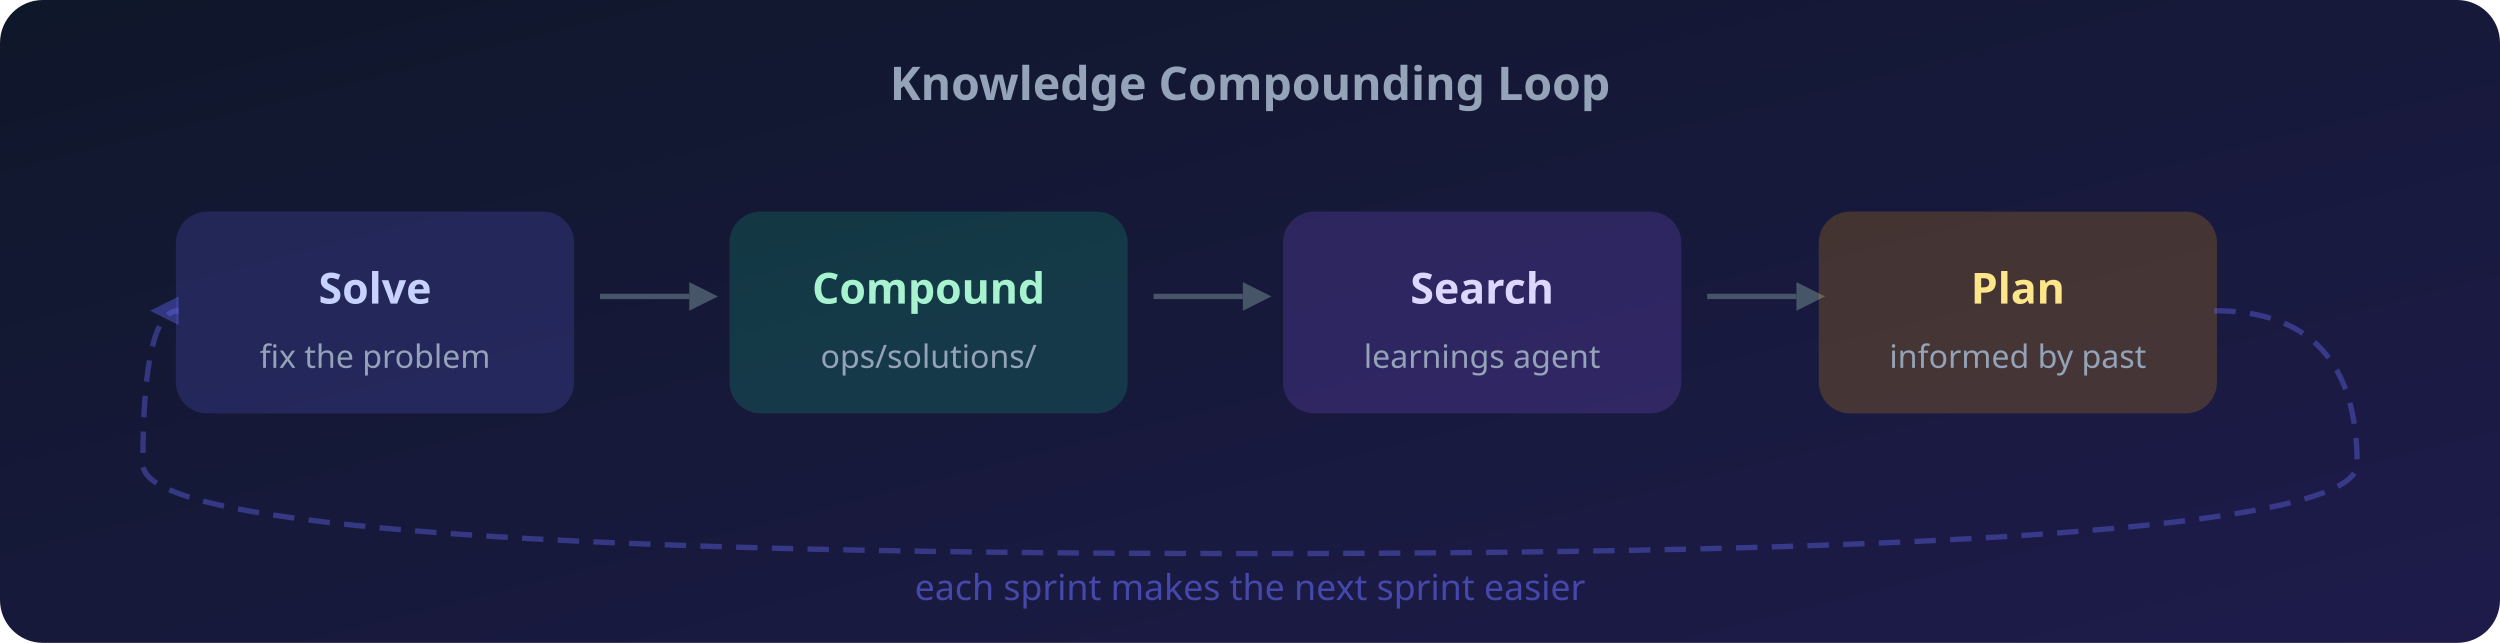
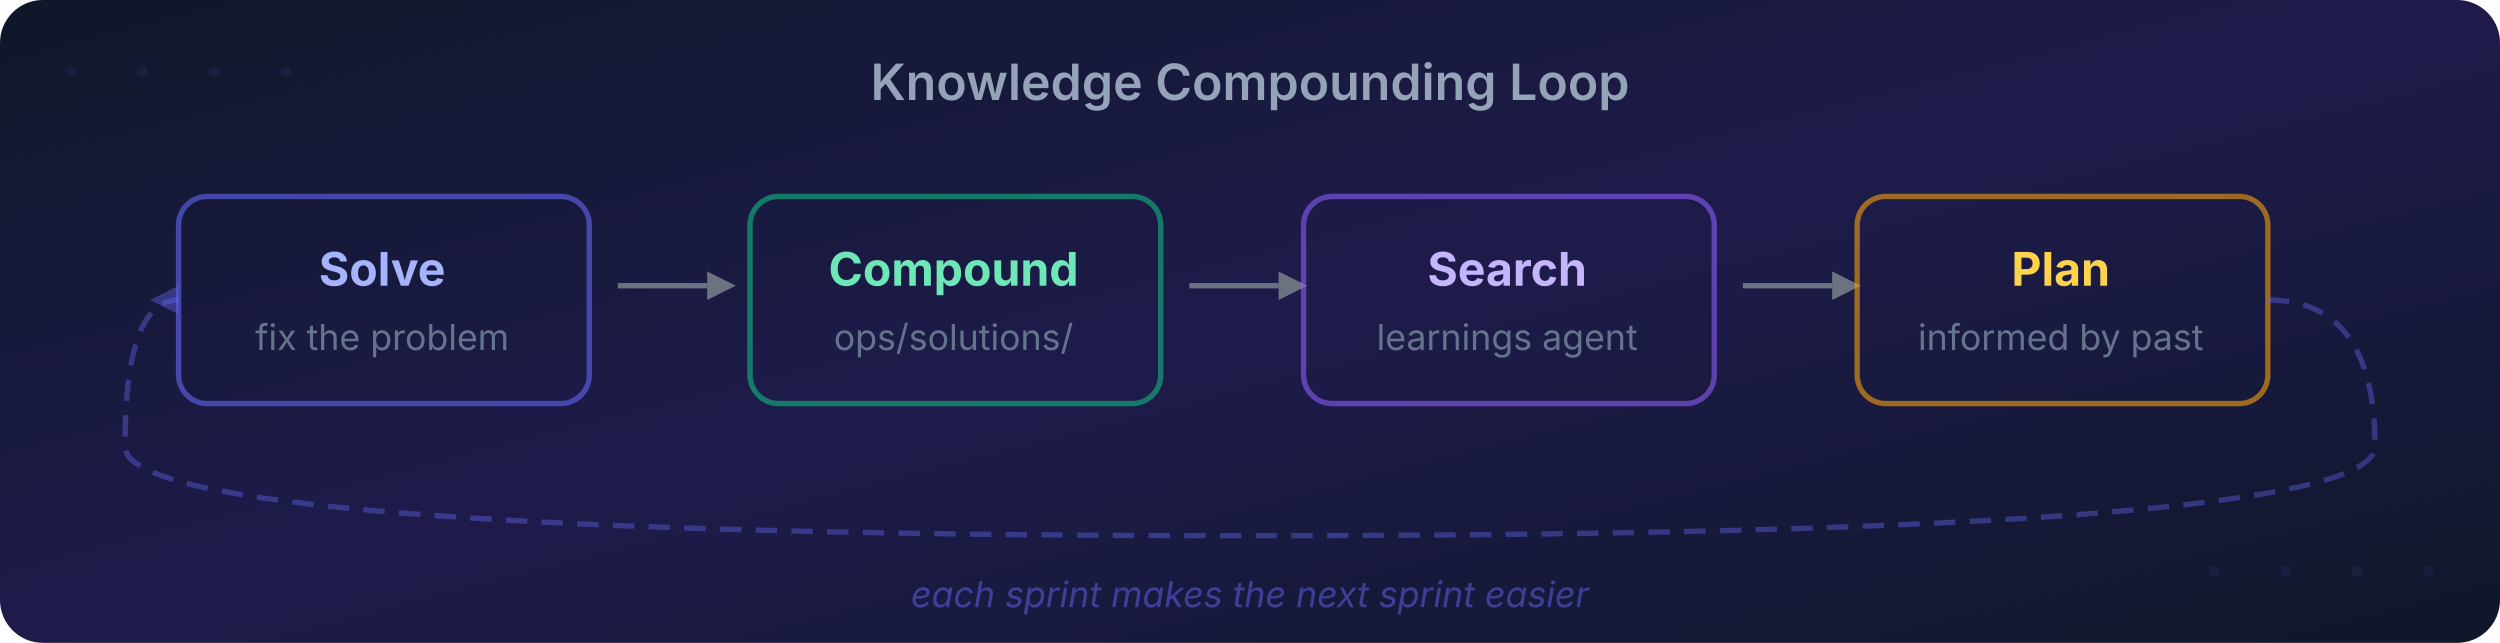
<svg xmlns="http://www.w3.org/2000/svg" viewBox="0 0 700 180">
  <defs>
    <linearGradient id="bg5" x1="0%" y1="0%" x2="100%" y2="100%">
      <stop offset="0%" style="stop-color:#0f172a" />
-       <stop offset="100%" style="stop-color:#1e1b4b" />
+       <stop offset="50%" style="stop-color:#1e1b4b" />
+       <stop offset="100%" style="stop-color:#0f172a" />
    </linearGradient>
  </defs>
  <rect width="700" height="180" fill="url(#bg5)" rx="12" />
-   <text x="350" y="28" text-anchor="middle" font-family="system-ui, sans-serif" font-size="13" font-weight="600" fill="#94a3b8">Knowledge Compounding Loop</text>
-   <g transform="translate(50, 60)">
-     <rect width="110" height="55" rx="8" fill="#6366f1" opacity="0.2" stroke="#6366f1" stroke-width="1.5" />
-     <text x="55" y="25" text-anchor="middle" font-family="system-ui, sans-serif" font-size="12" font-weight="700" fill="#c7d2fe">Solve</text>
-     <text x="55" y="43" text-anchor="middle" font-family="system-ui, sans-serif" font-size="9" fill="#94a3b8">fix the problem</text>
+   <g opacity="0.08" fill="#8b5cf6">
+     <circle cx="20" cy="20" r="1.5" />
+     <circle cx="40" cy="20" r="1.5" />
+     <circle cx="60" cy="20" r="1.5" />
+     <circle cx="80" cy="20" r="1.5" />
+     <circle cx="620" cy="160" r="1.5" />
+     <circle cx="640" cy="160" r="1.5" />
+     <circle cx="660" cy="160" r="1.5" />
+     <circle cx="680" cy="160" r="1.5" />
  </g>
-   <g transform="translate(168, 83)">
-     <line x1="0" y1="0" x2="25" y2="0" stroke="#475569" stroke-width="1.5" />
-     <polygon points="25,-4 33,0 25,4" fill="#475569" />
+   <text x="350" y="28" text-anchor="middle" font-family="system-ui, -apple-system, 'Segoe UI', sans-serif" font-size="14" font-weight="600" fill="#94a3b8">Knowledge Compounding Loop</text>
+   <g transform="translate(50, 55)">
+     <rect width="115" height="58" rx="8" fill="none" stroke="#6366f1" stroke-width="1.5" opacity="0.6" />
+     <text x="57" y="25" text-anchor="middle" font-family="system-ui, -apple-system, sans-serif" font-size="13" font-weight="700" fill="#a5b4fc">Solve</text>
+     <text x="57" y="43" text-anchor="middle" font-family="system-ui, -apple-system, sans-serif" font-size="10" fill="#64748b">fix the problem</text>
  </g>
-   <g transform="translate(205, 60)">
-     <rect width="110" height="55" rx="8" fill="#10b981" opacity="0.2" stroke="#10b981" stroke-width="1.5" />
-     <text x="55" y="25" text-anchor="middle" font-family="system-ui, sans-serif" font-size="12" font-weight="700" fill="#a7f3d0">Compound</text>
-     <text x="55" y="43" text-anchor="middle" font-family="system-ui, sans-serif" font-size="9" fill="#94a3b8">ops/solutions/</text>
+   <g transform="translate(173, 80)">
+     <line x1="0" y1="0" x2="25" y2="0" stroke="#6B7280" stroke-width="1.5" />
+     <polygon points="25,-4 33,0 25,4" fill="#6B7280" />
  </g>
-   <g transform="translate(323, 83)">
-     <line x1="0" y1="0" x2="25" y2="0" stroke="#475569" stroke-width="1.5" />
-     <polygon points="25,-4 33,0 25,4" fill="#475569" />
+   <g transform="translate(210, 55)">
+     <rect width="115" height="58" rx="8" fill="none" stroke="#10b981" stroke-width="1.5" opacity="0.6" />
+     <text x="57" y="25" text-anchor="middle" font-family="system-ui, -apple-system, sans-serif" font-size="13" font-weight="700" fill="#6ee7b7">Compound</text>
+     <text x="57" y="43" text-anchor="middle" font-family="system-ui, -apple-system, sans-serif" font-size="10" fill="#64748b">ops/solutions/</text>
  </g>
-   <g transform="translate(360, 60)">
-     <rect width="110" height="55" rx="8" fill="#8b5cf6" opacity="0.2" stroke="#8b5cf6" stroke-width="1.5" />
-     <text x="55" y="25" text-anchor="middle" font-family="system-ui, sans-serif" font-size="12" font-weight="700" fill="#ddd6fe">Search</text>
-     <text x="55" y="43" text-anchor="middle" font-family="system-ui, sans-serif" font-size="9" fill="#94a3b8">learnings agent</text>
+   <g transform="translate(333, 80)">
+     <line x1="0" y1="0" x2="25" y2="0" stroke="#6B7280" stroke-width="1.5" />
+     <polygon points="25,-4 33,0 25,4" fill="#6B7280" />
  </g>
-   <g transform="translate(478, 83)">
-     <line x1="0" y1="0" x2="25" y2="0" stroke="#475569" stroke-width="1.5" />
-     <polygon points="25,-4 33,0 25,4" fill="#475569" />
+   <g transform="translate(365, 55)">
+     <rect width="115" height="58" rx="8" fill="none" stroke="#8b5cf6" stroke-width="1.5" opacity="0.6" />
+     <text x="57" y="25" text-anchor="middle" font-family="system-ui, -apple-system, sans-serif" font-size="13" font-weight="700" fill="#c4b5fd">Search</text>
+     <text x="57" y="43" text-anchor="middle" font-family="system-ui, -apple-system, sans-serif" font-size="10" fill="#64748b">learnings agent</text>
  </g>
-   <g transform="translate(510, 60)">
-     <rect width="110" height="55" rx="8" fill="#f59e0b" opacity="0.2" stroke="#f59e0b" stroke-width="1.5" />
-     <text x="55" y="25" text-anchor="middle" font-family="system-ui, sans-serif" font-size="12" font-weight="700" fill="#fde68a">Plan</text>
-     <text x="55" y="43" text-anchor="middle" font-family="system-ui, sans-serif" font-size="9" fill="#94a3b8">informed by past</text>
+   <g transform="translate(488, 80)">
+     <line x1="0" y1="0" x2="25" y2="0" stroke="#6B7280" stroke-width="1.5" />
+     <polygon points="25,-4 33,0 25,4" fill="#6B7280" />
  </g>
-   <path d="M 620,87 Q 660,87 660,130 Q 660,155 350,155 Q 40,155 40,130 Q 40,87 50,87" fill="none" stroke="#6366f1" stroke-width="1.5" stroke-dasharray="6,4" opacity="0.4" />
-   <polygon points="50,83 42,87 50,91" fill="#6366f1" opacity="0.4" />
-   <text x="350" y="168" text-anchor="middle" font-family="system-ui, sans-serif" font-size="10" fill="#6366f1" opacity="0.6">each sprint makes the next sprint easier</text>
+   <g transform="translate(520, 55)">
+     <rect width="115" height="58" rx="8" fill="none" stroke="#f59e0b" stroke-width="1.5" opacity="0.6" />
+     <text x="57" y="25" text-anchor="middle" font-family="system-ui, -apple-system, sans-serif" font-size="13" font-weight="700" fill="#fcd34d">Plan</text>
+     <text x="57" y="43" text-anchor="middle" font-family="system-ui, -apple-system, sans-serif" font-size="10" fill="#64748b">informed by past</text>
+   </g>
+   <path d="M 635,84 Q 665,84 665,125 Q 665,150 350,150 Q 35,150 35,125 Q 35,84 50,84" fill="none" stroke="#6366f1" stroke-width="1.5" stroke-dasharray="6,4" opacity="0.4" />
+   <polygon points="50,80 42,84 50,88" fill="#6366f1" opacity="0.4" />
+   <text x="350" y="170" text-anchor="middle" font-family="system-ui, -apple-system, sans-serif" font-size="10" fill="#6366f1" opacity="0.5" font-style="italic">each sprint makes the next sprint easier</text>
</svg>
